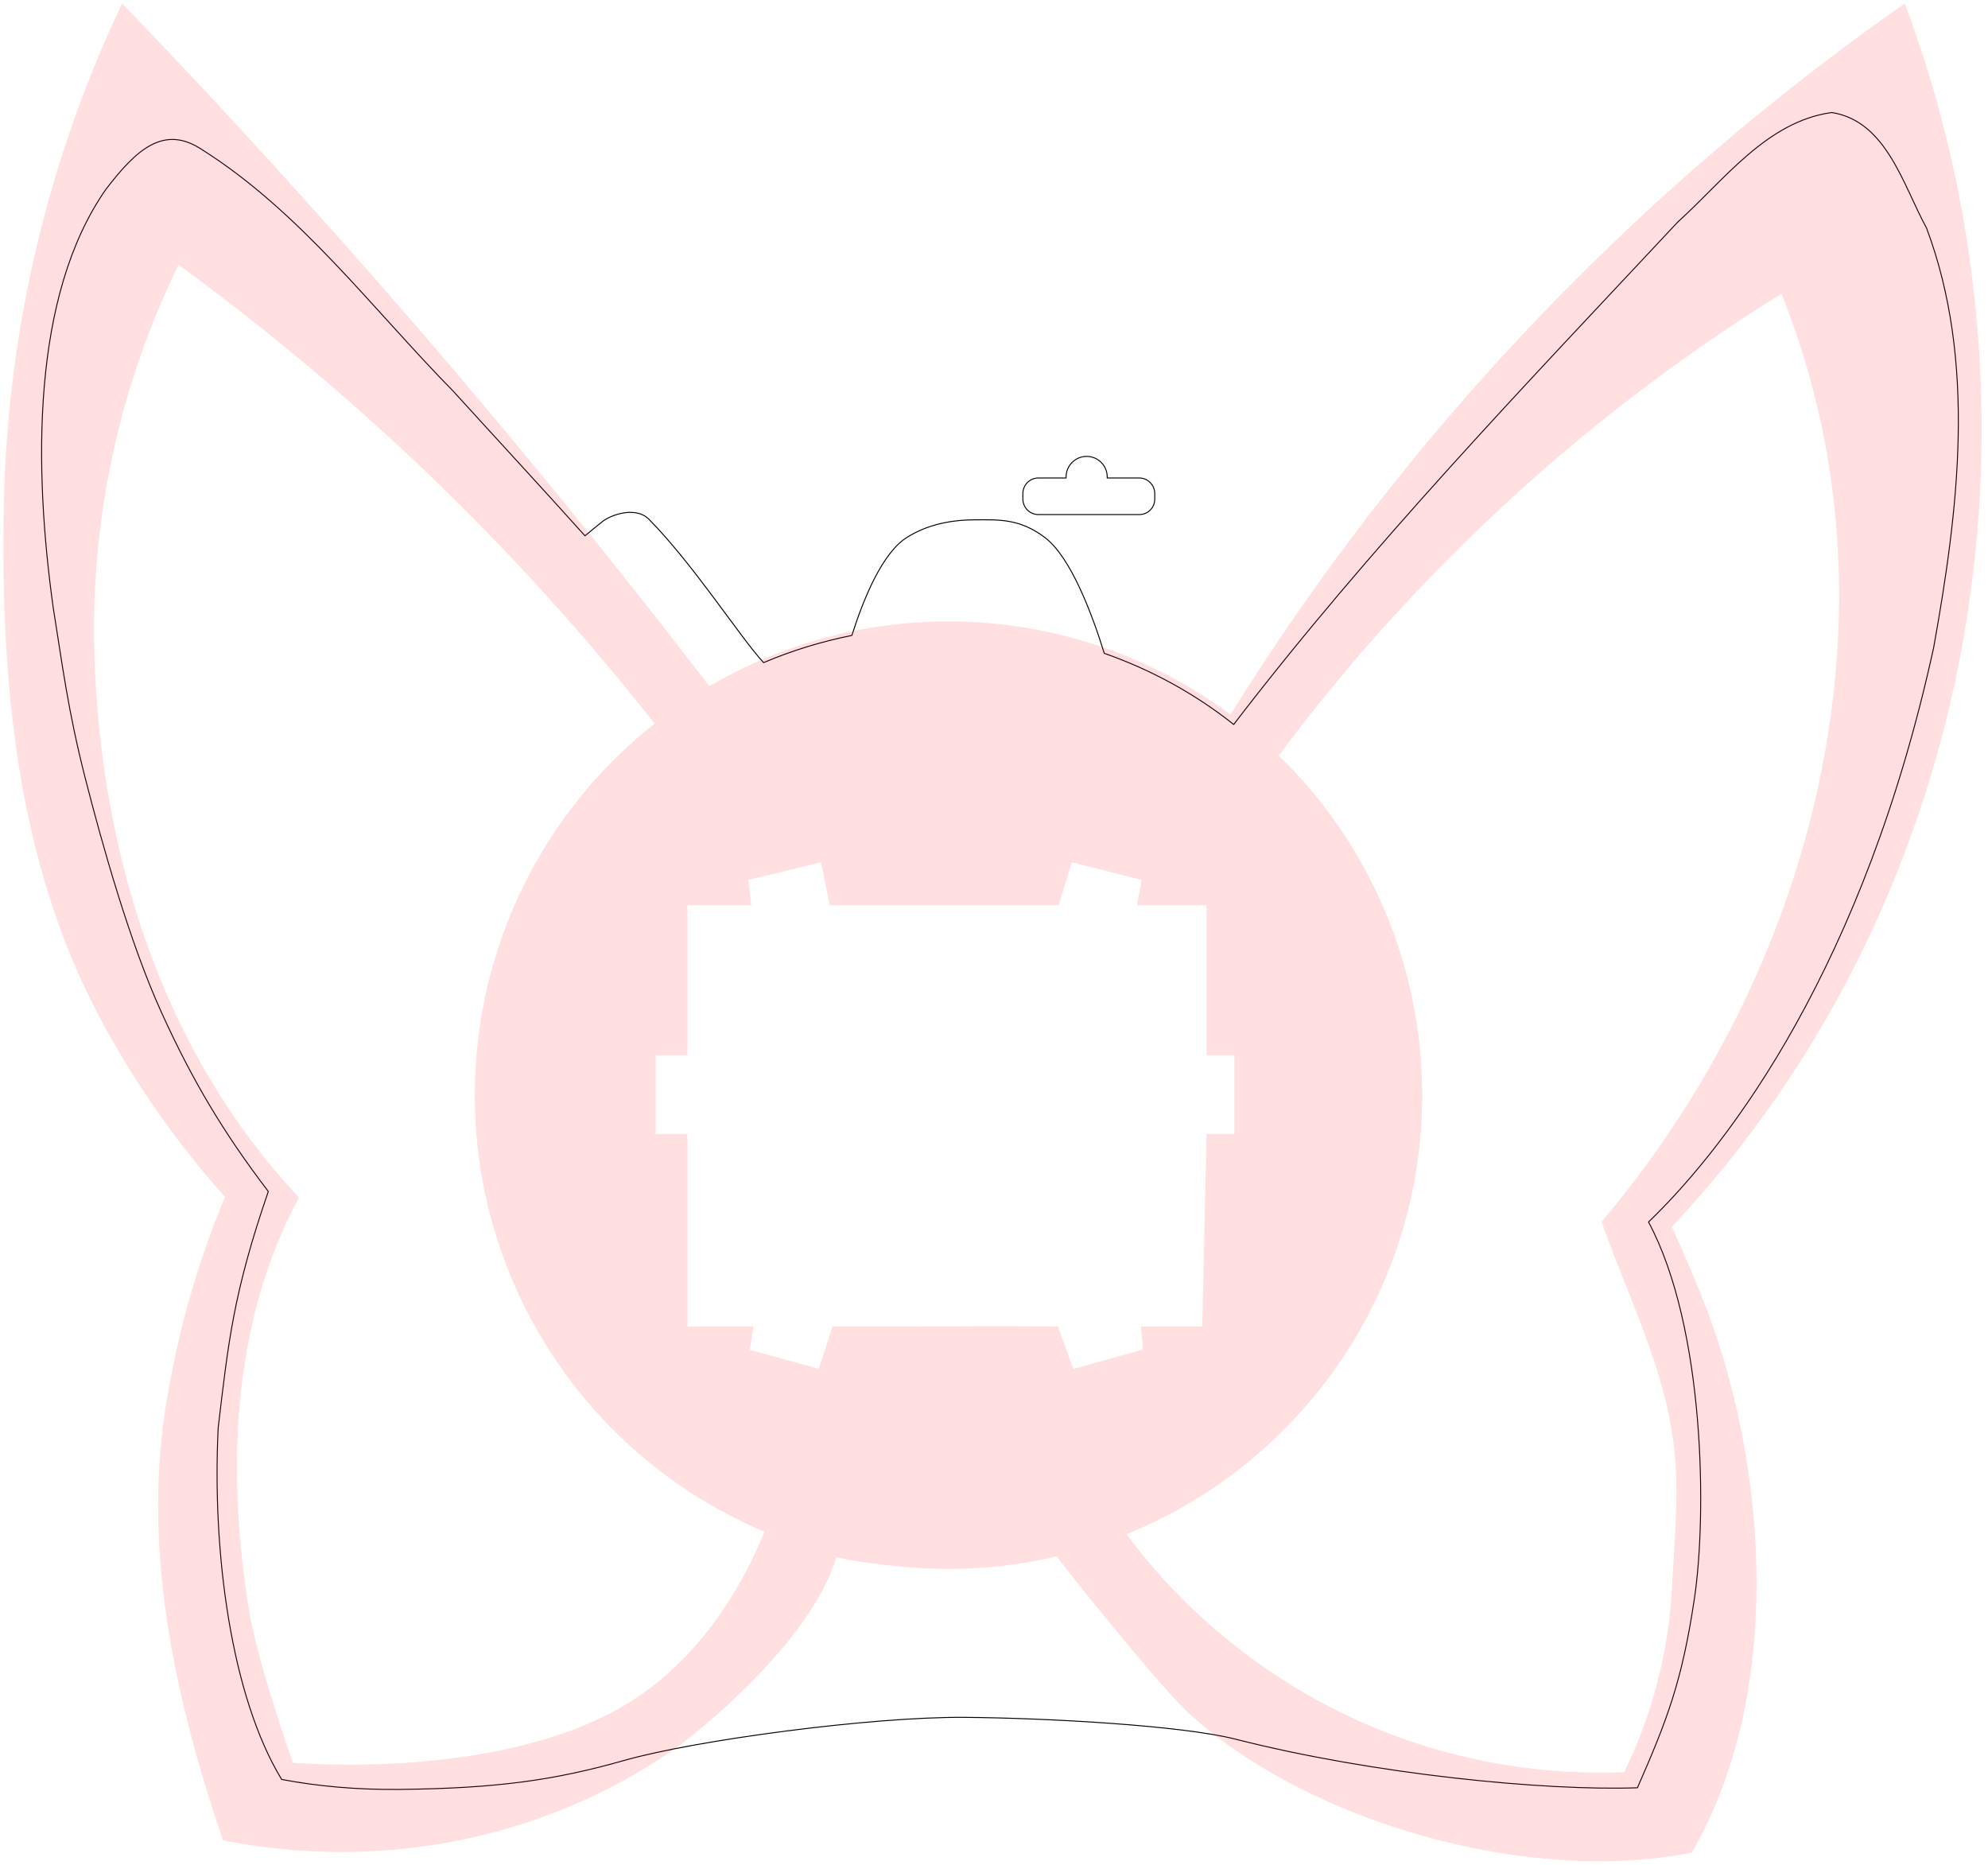
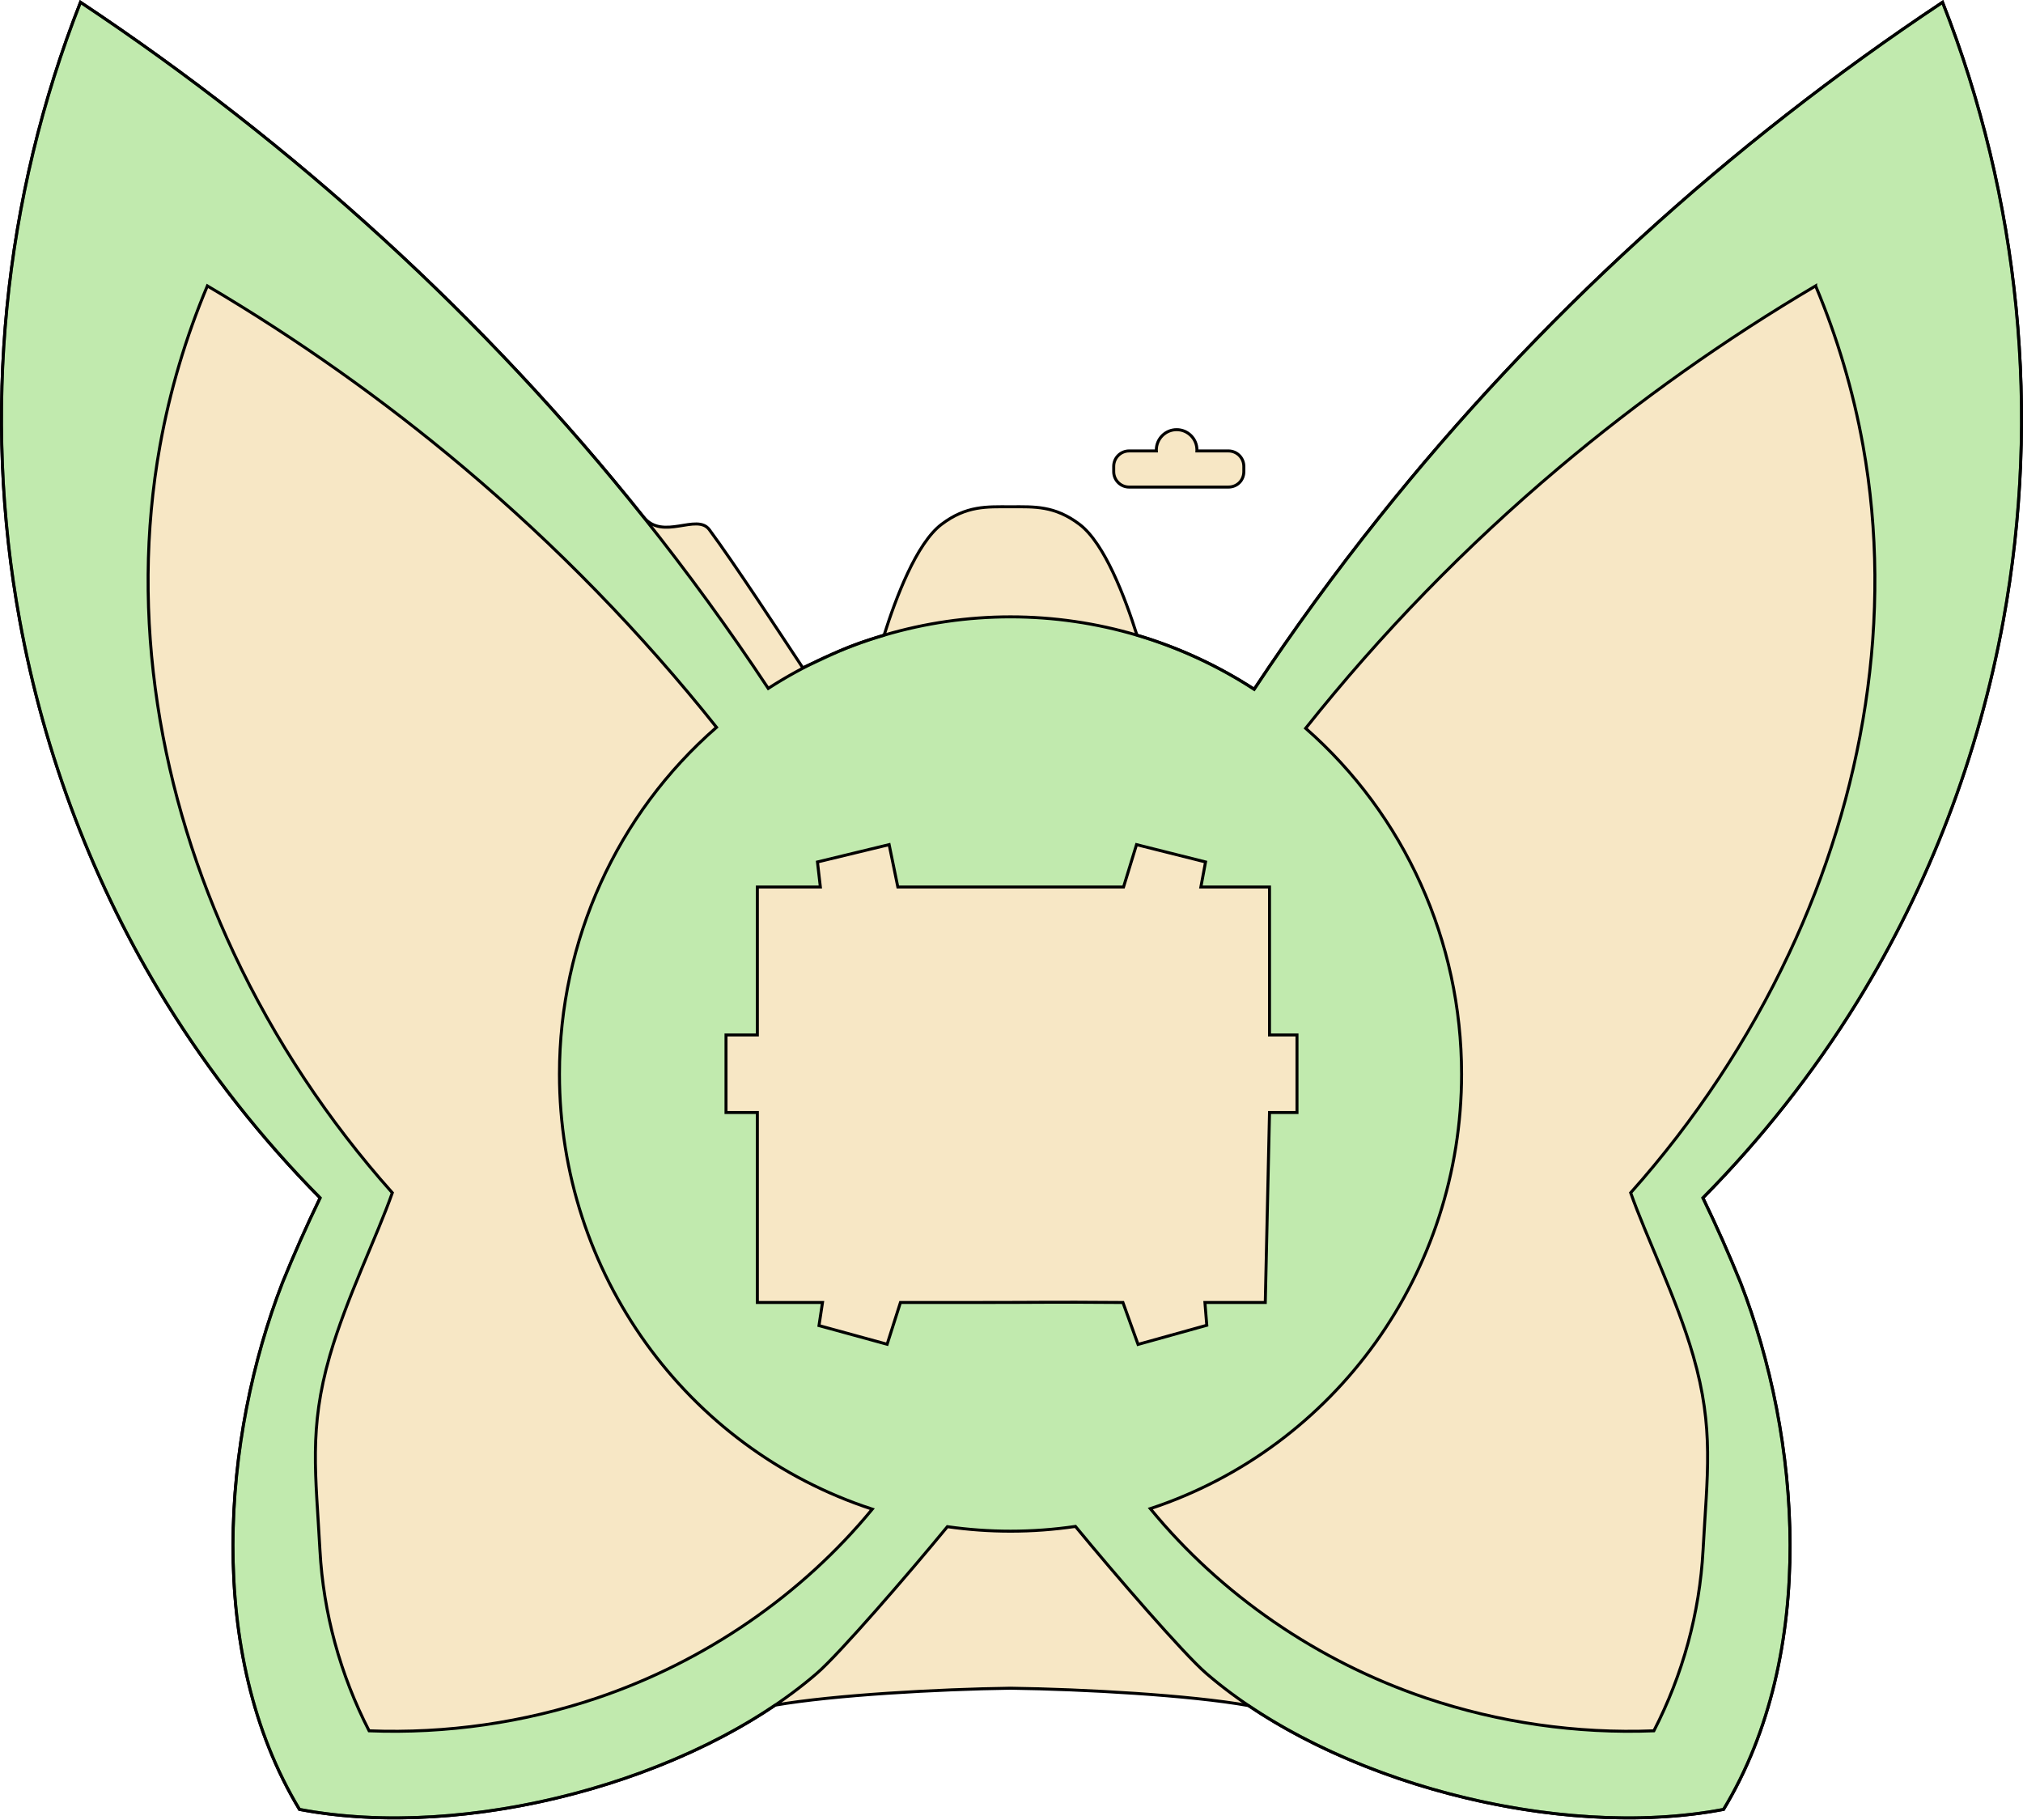
- <svg xmlns="http://www.w3.org/2000/svg" version="1.1" width="145.591mm" height="136.539mm" viewBox="0 0 145.591 136.539" id="svg7" xml:space="preserve">
+ <svg xmlns="http://www.w3.org/2000/svg" version="1.1" width="150.179mm" height="135.057mm" viewBox="0 0 150.179 135.057" id="svg7" xml:space="preserve">
  <defs id="defs7" />
-   <g style="display:inline;vector-effect:non-scaling-stroke;fill:#000000;fill-opacity:1;stroke:#000000;stroke-width:0.265;stroke-linecap:round;stroke-linejoin:round;stroke-dasharray:none;stroke-opacity:1;-inkscape-stroke:hairline" id="g1" transform="rotate(180,84.63851,90.09029)">
-     <path id="path1" style="vector-effect:non-scaling-stroke;fill:none;fill-opacity:1;stroke:#000000;stroke-width:0.265;stroke-linecap:round;stroke-linejoin:round;stroke-dasharray:none;stroke-opacity:1;-inkscape-stroke:hairline" d="m 139.964,49.151 c -7.118,0.081 -11.326,0.68 -16.41,2.125 -5.198,1.477 -18.07,3.203 -24.896,3.152 C 92.556,54.381 82.707,53.828 78.787,52.829 68.705,50.258 56.176,49.033 49.36,49.271 c -2.179,4.972 -3.277,7.81 -4.179,13.898 -0.902,6.088 -0.782,19.778 3.366,27.53 -6.04,5.813 -15.82,18.869 -20.882,42.069 -1.809,10.072 -3.156,20.91 0.525,30.72 1.697,3.089 2.923,7.833 6.942,8.453 4.755,-0.656 7.884,-4.961 11.248,-7.992 11.189,-11.959 22.577,-23.8 32.548,-36.819 2.851,2.271 6.069,4.013 9.479,5.213 0.863,2.791 2.429,7.024 4.339,8.471 1.852,1.404 3.378,1.304 5.067,1.304 1.689,0 3.485,-0.298 5.067,-1.304 1.763,-1.121 3.124,-4.37 4.01,-7.163 2.214,-0.443 4.383,-1.106 6.465,-1.991 1.639,1.752 5.171,7.246 8.403,10.501 0.958,0.965 2.771,0.33 3.399,-0.171 0.392,-0.312 0.827,-0.669 1.278,-1.046 3.19,3.555 6.439,7.058 9.65,10.593 5.95,6.05 11.157,13.11 18.403,17.691 2.762,1.826 4.767,0.058 7.039,-2.919 5.452,-7.818 5.279,-20.381 3.855,-30.607 -0.684,-4.265 -1.08,-7.535 -2.347,-12.498 -1.268,-4.963 -3.277,-12.079 -5.572,-17.134 -2.295,-5.055 -4.573,-8.856 -7.836,-13.134 2.582,-7.484 2.93,-11.089 3.67,-17.293 0.458,-9.173 -0.959,-19.695 -4.646,-25.761 -2.575,-0.493 -5.533,-0.767 -8.687,-0.732 z M 85.856,142.5 h 7.365 c 0.636,0 1.147,0.512 1.147,1.147 v 0.388 c 0,0.636 -0.512,1.147 -1.147,1.147 h -2.02 c 0.001,0.024 0.002,0.048 0.002,0.072 -1.34e-4,0.832 -0.675,1.507 -1.507,1.507 -0.832,1.6e-4 -1.507,-0.674 -1.507,-1.507 1.09e-4,-0.024 7.98e-4,-0.048 0.002,-0.072 h -2.335 c -0.636,0 -1.148,-0.512 -1.148,-1.147 v -0.388 c 0,-0.636 0.484,-1.147 1.148,-1.147 z" />
-   </g>
-   <path id="circle22270" style="display:inline;fill:#ff0505;fill-opacity:0.127;stroke:none;stroke-width:0.5;stroke-linecap:round;stroke-linejoin:round;stroke-dasharray:none;stroke-opacity:1" d="m 27.905,135.517 c 7.616,-0.498 15.117,-3.015 21.377,-7.38 2.871,-2.002 10.325,-8.472 11.961,-14.103 2.377,0.506 5.789,0.852 8.219,0.852 2.667,5e-5 5.325,-0.307 7.921,-0.916 2.698,3.48 7.998,9.957 9.691,11.495 8.92,8.106 25.015,12.561 36.832,10.189 6.753,-11.742 5.469,-27.92 1.214,-39.456 -0.827,-2.148 -1.722,-4.27 -2.684,-6.362 4.18,-4.451 7.862,-9.37 10.955,-14.634 5.174,-8.805 8.684,-18.569 10.434,-28.63 2.689,-15.458 1.179,-31.626 -4.326,-46.318 -15.257,10.664 -28.835,23.724 -40.083,38.556 -3.3,4.351 -6.4,8.853 -9.289,13.488 l -0.049,-0.004 c -5.969,-4.411 -13.195,-6.791 -20.617,-6.791 -6.145,-8e-5 -12.18,1.632 -17.488,4.73 l -0.057,-0.027 C 48.355,45.562 44.722,40.972 41.022,36.438 30.829,23.945 20.125,11.871 8.946,0.253 3.515,11.66 0.54,24.229 0.284,36.86 c -0.262,12.904 0.914,26.102 6.95,37.511 2.528,4.778 5.639,9.248 9.243,13.277 -2.095,5.023 -3.572,10.303 -4.39,15.683 -1.602,10.541 0.807,21.328 4.239,31.422 3.804,0.759 7.709,1.016 11.58,0.763 z m -6.461,-6.443 c 0,0 -2.629,-7.445 -3.239,-11.337 -1.609,-10.263 -1.219,-20.901 3.689,-30.057 -9.998,-10.622 -14.513,-25.096 -14.981,-39.676 -0.316,-9.849 1.821,-19.767 6.163,-28.613 6.389,4.656 12.465,9.74 18.176,15.206 5.984,5.729 11.566,11.878 16.69,18.388 -8.319,6.58 -13.17,16.603 -13.17,27.209 9e-5,13.955 8.362,26.551 21.221,31.97 -1.958,4.786 -5.057,9.266 -9.355,12.141 -9.3,6.22 -25.194,4.769 -25.194,4.769 z m 97.505,0.692 c -5.498,0.225 -11.038,-0.614 -16.223,-2.456 -8.02,-2.849 -15.152,-8.137 -20.227,-14.967 13.091,-5.308 21.655,-18.023 21.656,-32.149 8e-5,-9.383 -3.8,-18.366 -10.535,-24.899 l 0.059,-0.012 c 5.468,-7.329 11.686,-14.097 18.527,-20.164 5.687,-5.044 11.803,-9.604 18.26,-13.615 1.541,3.854 2.673,7.87 3.372,11.961 2.188,12.806 0.037,26.189 -5.262,38.051 -2.89,6.471 -6.7,12.53 -11.28,17.938 1.091,3.273 3.276,7.92 4.453,12.216 1.504,5.489 0.992,8.886 0.7,14.569 -0.241,4.683 -1.439,9.315 -3.501,13.527 z M 78.602,100.242 77.48,97.131 c -5.96,-0.043 -5.442,0 -11.403,0 h -5.115 l -0.988,3.1 -5.057,-1.386 0.26,-1.713 H 50.342 V 83.028 h -2.328 v -5.759 h 2.328 V 66.289 h 4.676 l -0.215,-1.859 5.322,-1.287 0.646,3.146 h 16.755 l 0.965,-3.146 5.124,1.287 -0.347,1.859 h 5.095 v 10.981 h 2.04 v 5.759 h -2.04 L 88.047,97.131 h -4.48 l 0.137,1.691 z" />
+   <path style="display:inline;fill:#eecd84;fill-opacity:0.476;stroke:#000000;stroke-width:0.222" d="M 5.975,0.168 C 0.235,14.725 -1.339,30.743 1.465,46.058 c 1.825,9.968 5.484,19.642 10.878,28.365 3.225,5.216 7.064,10.089 11.422,14.499 -1.003,2.072 -1.936,4.175 -2.798,6.303 -4.436,11.429 -5.775,27.457 1.266,39.09 11.056,2.109 25.704,-1.23 35.314,-7.741 4.353,-0.751 12.092,-1.181 17.471,-1.256 5.461,0.076 13.353,0.518 17.667,1.29 9.611,6.489 24.226,9.811 35.263,7.707 7.041,-11.633 5.702,-27.661 1.266,-39.09 -0.862,-2.128 -1.796,-4.231 -2.798,-6.303 4.358,-4.41 8.197,-9.283 11.422,-14.499 5.394,-8.723 9.053,-18.397 10.878,-28.365 2.804,-15.315 1.229,-31.333 -4.51,-45.889 C 128.298,10.733 114.143,23.673 102.416,38.367 99.117,42.501 96.009,46.773 93.104,51.166 90.408,49.413 87.479,48.06 84.404,47.151 c -0.877,-2.788 -2.408,-6.822 -4.263,-8.228 -1.852,-1.404 -3.378,-1.304 -5.067,-1.304 -0.019,0 -0.038,-7e-5 -0.057,0 -0.019,-7e-5 -0.038,0 -0.057,0 -1.689,0 -3.215,-0.1 -5.067,1.304 -1.855,1.406 -3.386,5.44 -4.263,8.228 -3.036,0.899 -3.456,1.284 -6.034,2.421 -1.624,-2.454 -5.07,-7.732 -6.938,-10.254 C 51.728,38.063 49.202,40.171 47.762,38.367 36.036,23.673 21.881,10.733 5.975,0.168 Z" id="path19" />
+   <path style="display:inline;fill:#eecd84;fill-opacity:0.476;stroke:#000000;stroke-width:0.222" d="m 87.348,31.895 h 5.16e-4 c 0.832,-1.6e-4 1.507,0.675 1.507,1.507 0,0.024 -0.001,0.048 -0.002,0.072 h 2.335 c 0.636,0 1.148,0.512 1.148,1.147 v 0.388 c 0,0.636 -0.484,1.147 -1.148,1.147 h -7.365 c -0.636,0 -1.147,-0.512 -1.147,-1.147 v -0.388 c 0,-0.636 0.512,-1.147 1.147,-1.147 h 2.02 c -0.002,-0.024 -0.002,-0.048 -0.002,-0.072 1.3e-4,-0.832 0.675,-1.507 1.507,-1.507 z" id="path22" />
+   <path style="display:inline;fill:#84ee93;fill-opacity:0.476;stroke:#000000;stroke-width:0.222" d="M 5.975,0.168 C 0.235,14.725 -1.339,30.743 1.465,46.058 c 1.825,9.968 5.484,19.642 10.878,28.365 3.225,5.216 7.064,10.089 11.422,14.499 -1.003,2.072 -1.936,4.175 -2.798,6.303 -4.436,11.429 -5.775,27.457 1.266,39.09 12.32,2.35 29.099,-2.064 38.399,-10.094 1.684,-1.454 6.789,-7.36 9.698,-10.894 a 33.486,33.935 0 0 0 4.689,0.334 33.486,33.935 0 0 0 4.818,-0.353 c 2.906,3.532 8.026,9.456 9.713,10.913 9.299,8.031 26.079,12.444 38.399,10.094 7.041,-11.633 5.702,-27.661 1.266,-39.09 -0.862,-2.128 -1.796,-4.231 -2.798,-6.303 4.358,-4.41 8.197,-9.283 11.422,-14.499 5.394,-8.723 9.053,-18.397 10.878,-28.365 2.804,-15.315 1.229,-31.333 -4.51,-45.889 C 128.298,10.733 114.143,23.673 102.417,38.367 99.117,42.501 96.009,46.773 93.104,51.166 A 33.486,33.935 0 0 0 75.017,45.79 33.486,33.935 0 0 0 57.032,51.101 C 54.139,46.731 51.045,42.481 47.763,38.367 36.036,23.673 21.881,10.733 5.975,0.168 Z M 15.394,21.222 c 6.732,3.974 13.108,8.492 19.037,13.489 6.902,5.818 13.196,12.286 18.761,19.278 a 33.486,33.935 0 0 0 -11.66,25.736 33.486,33.935 0 0 0 23.222,32.302 c -5.242,6.376 -12.415,11.312 -20.44,14.021 -5.406,1.825 -11.181,2.656 -16.913,2.433 -2.149,-4.173 -3.398,-8.762 -3.649,-13.401 -0.305,-5.631 -0.839,-8.997 0.729,-14.435 1.227,-4.256 3.505,-8.86 4.643,-12.103 C 24.349,83.185 20.377,77.181 17.364,70.771 11.84,59.019 9.597,45.76 11.878,33.072 c 0.729,-4.053 1.91,-8.032 3.516,-11.85 z m 119.391,0 c 1.606,3.818 2.787,7.797 3.516,11.85 2.281,12.688 0.038,25.946 -5.486,37.698 -3.013,6.411 -6.986,12.414 -11.76,17.772 1.138,3.242 3.416,7.847 4.643,12.103 1.568,5.438 1.034,8.804 0.729,14.435 -0.251,4.64 -1.501,9.228 -3.649,13.401 -5.732,0.223 -11.507,-0.608 -16.913,-2.433 -8.041,-2.715 -15.226,-7.664 -20.471,-14.059 a 33.486,33.935 0 0 0 23.108,-32.265 33.486,33.935 0 0 0 -11.575,-25.662 c 5.58,-7.021 11.894,-13.514 18.821,-19.352 5.929,-4.998 12.305,-9.515 19.037,-13.489 z m -68.779,41.476 0.645,3.146 h 16.756 l 0.964,-3.146 5.124,1.287 -0.347,1.859 h 5.095 v 10.981 h 2.04 v 5.759 H 94.244 L 93.929,96.686 h -4.48 l 0.137,1.691 -5.102,1.42 -1.122,-3.111 c -5.96,-0.043 -5.442,0 -11.402,0 h -5.115 l -0.988,3.1 -5.058,-1.386 0.26,-1.714 H 56.224 V 82.584 h -2.328 v -5.759 h 2.328 V 65.844 h 4.676 l -0.215,-1.859 z" id="path2" />
</svg>
